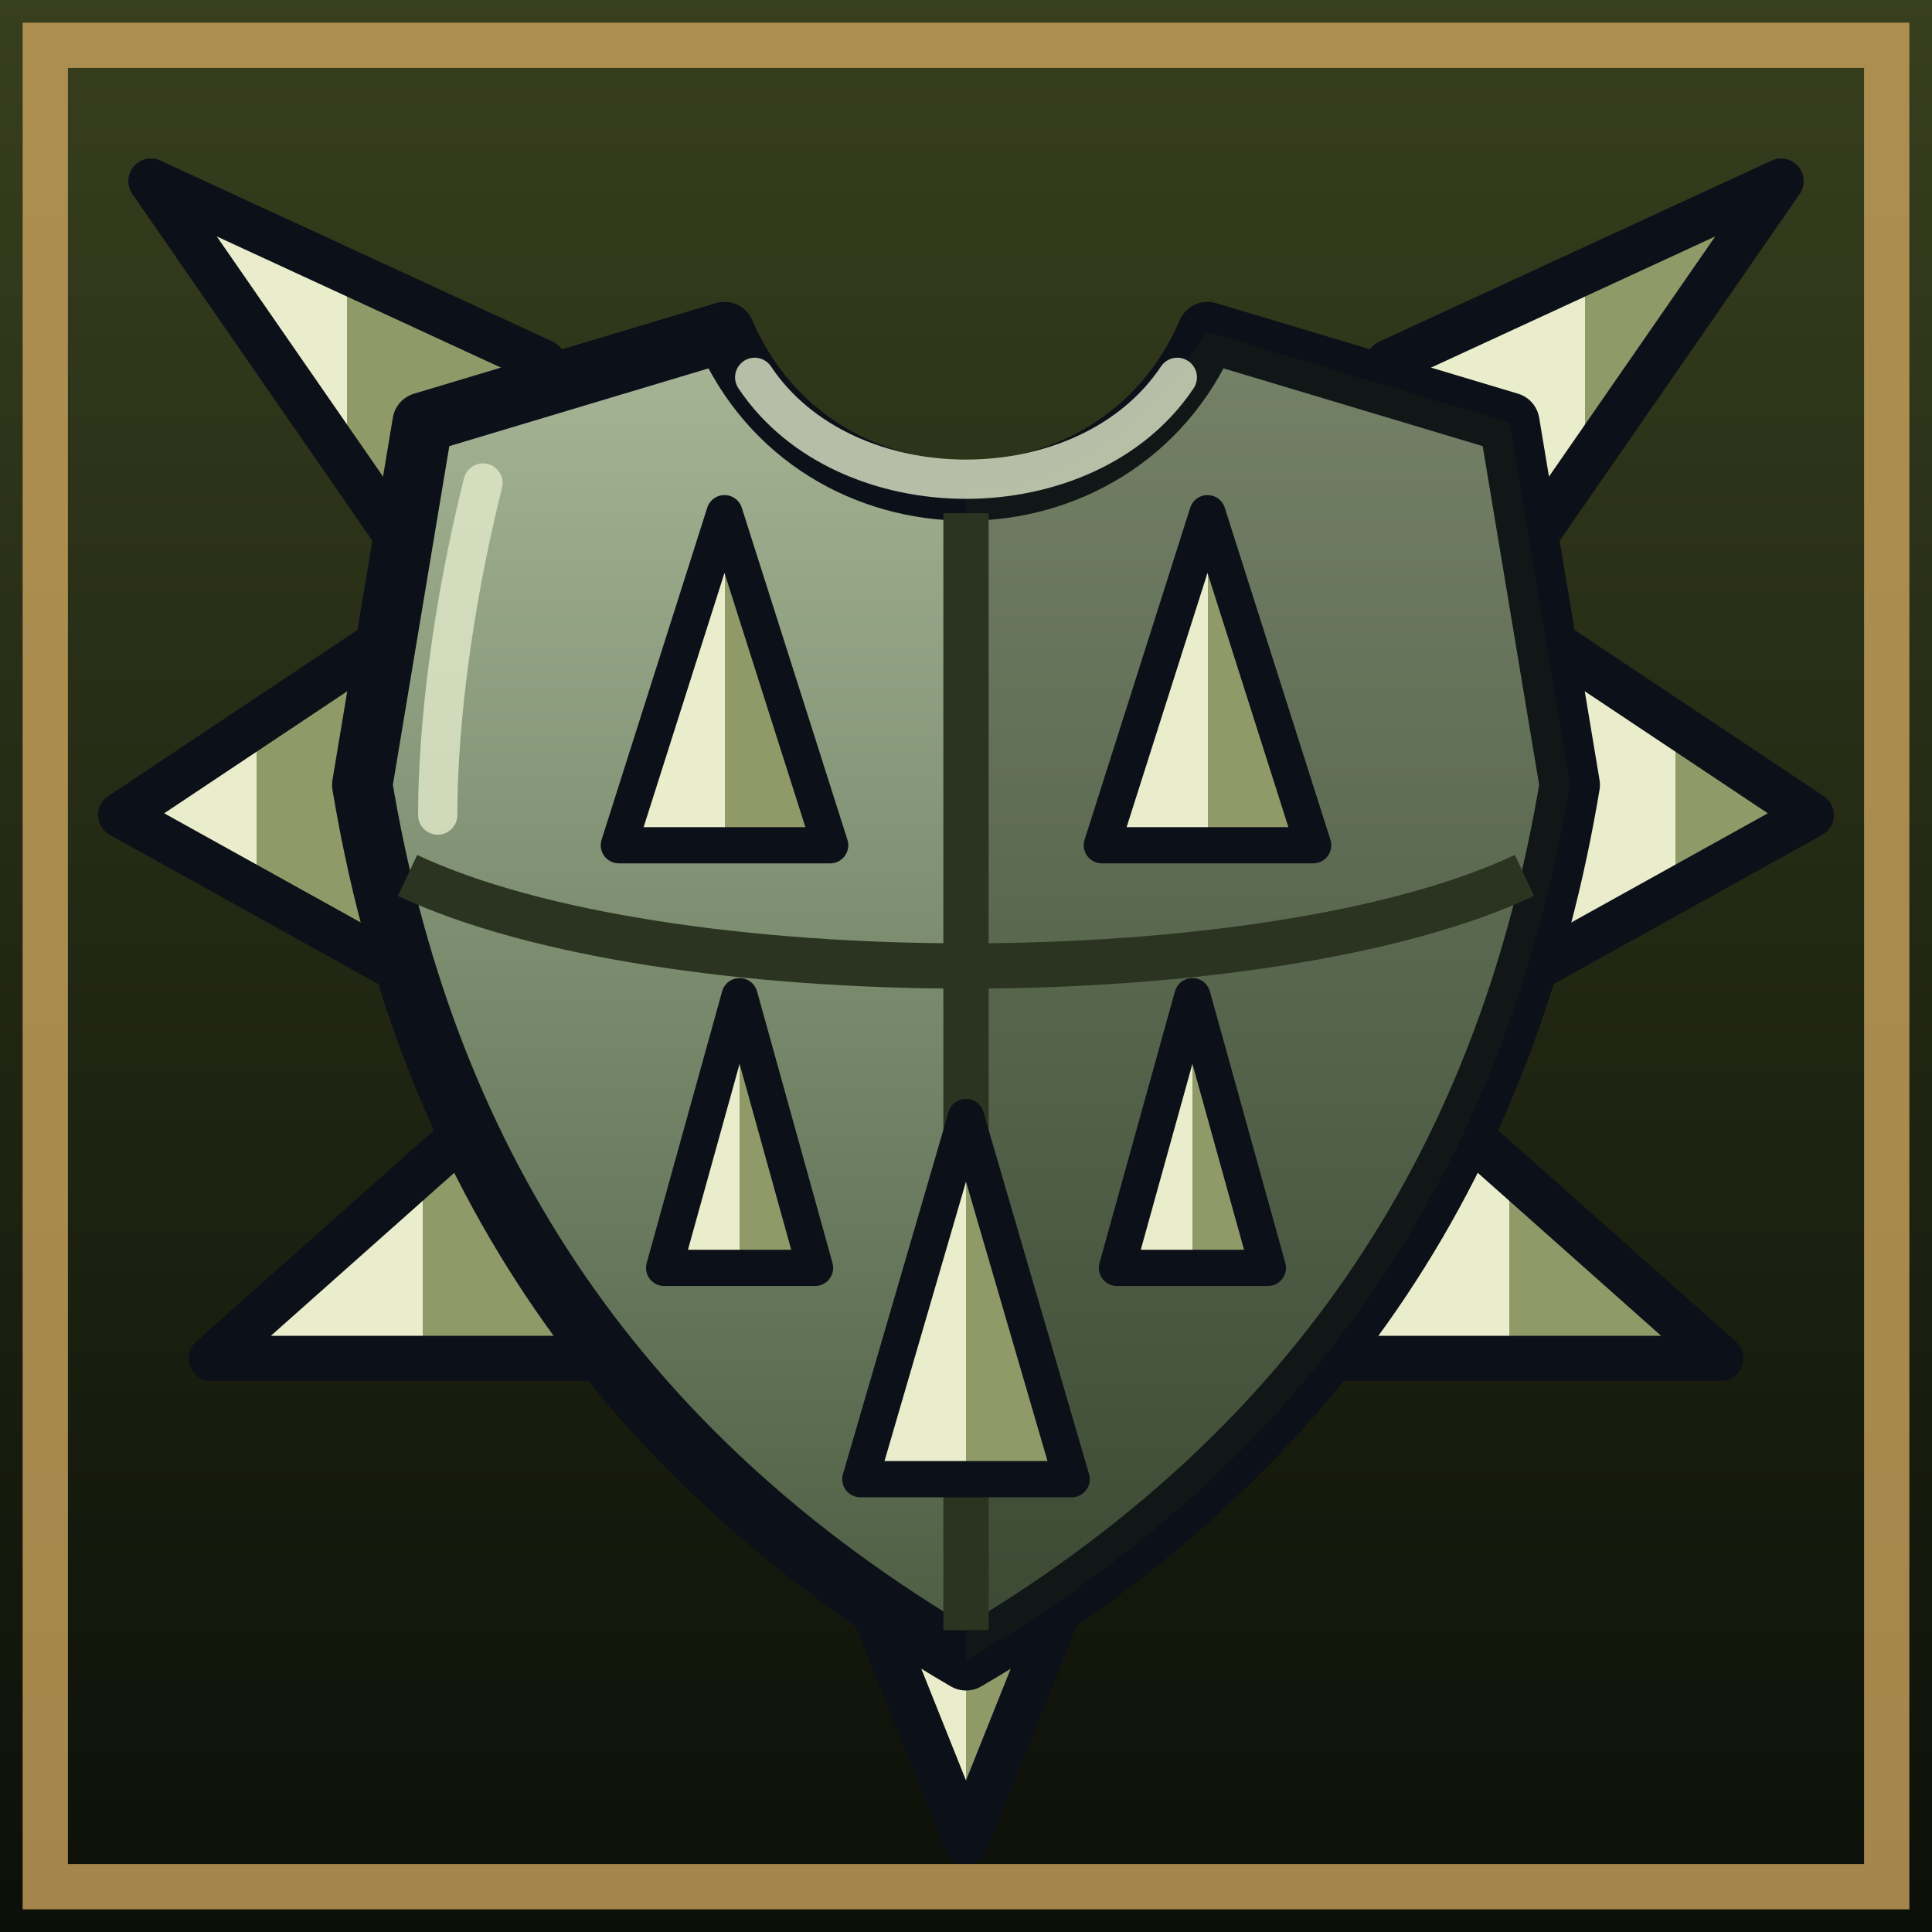
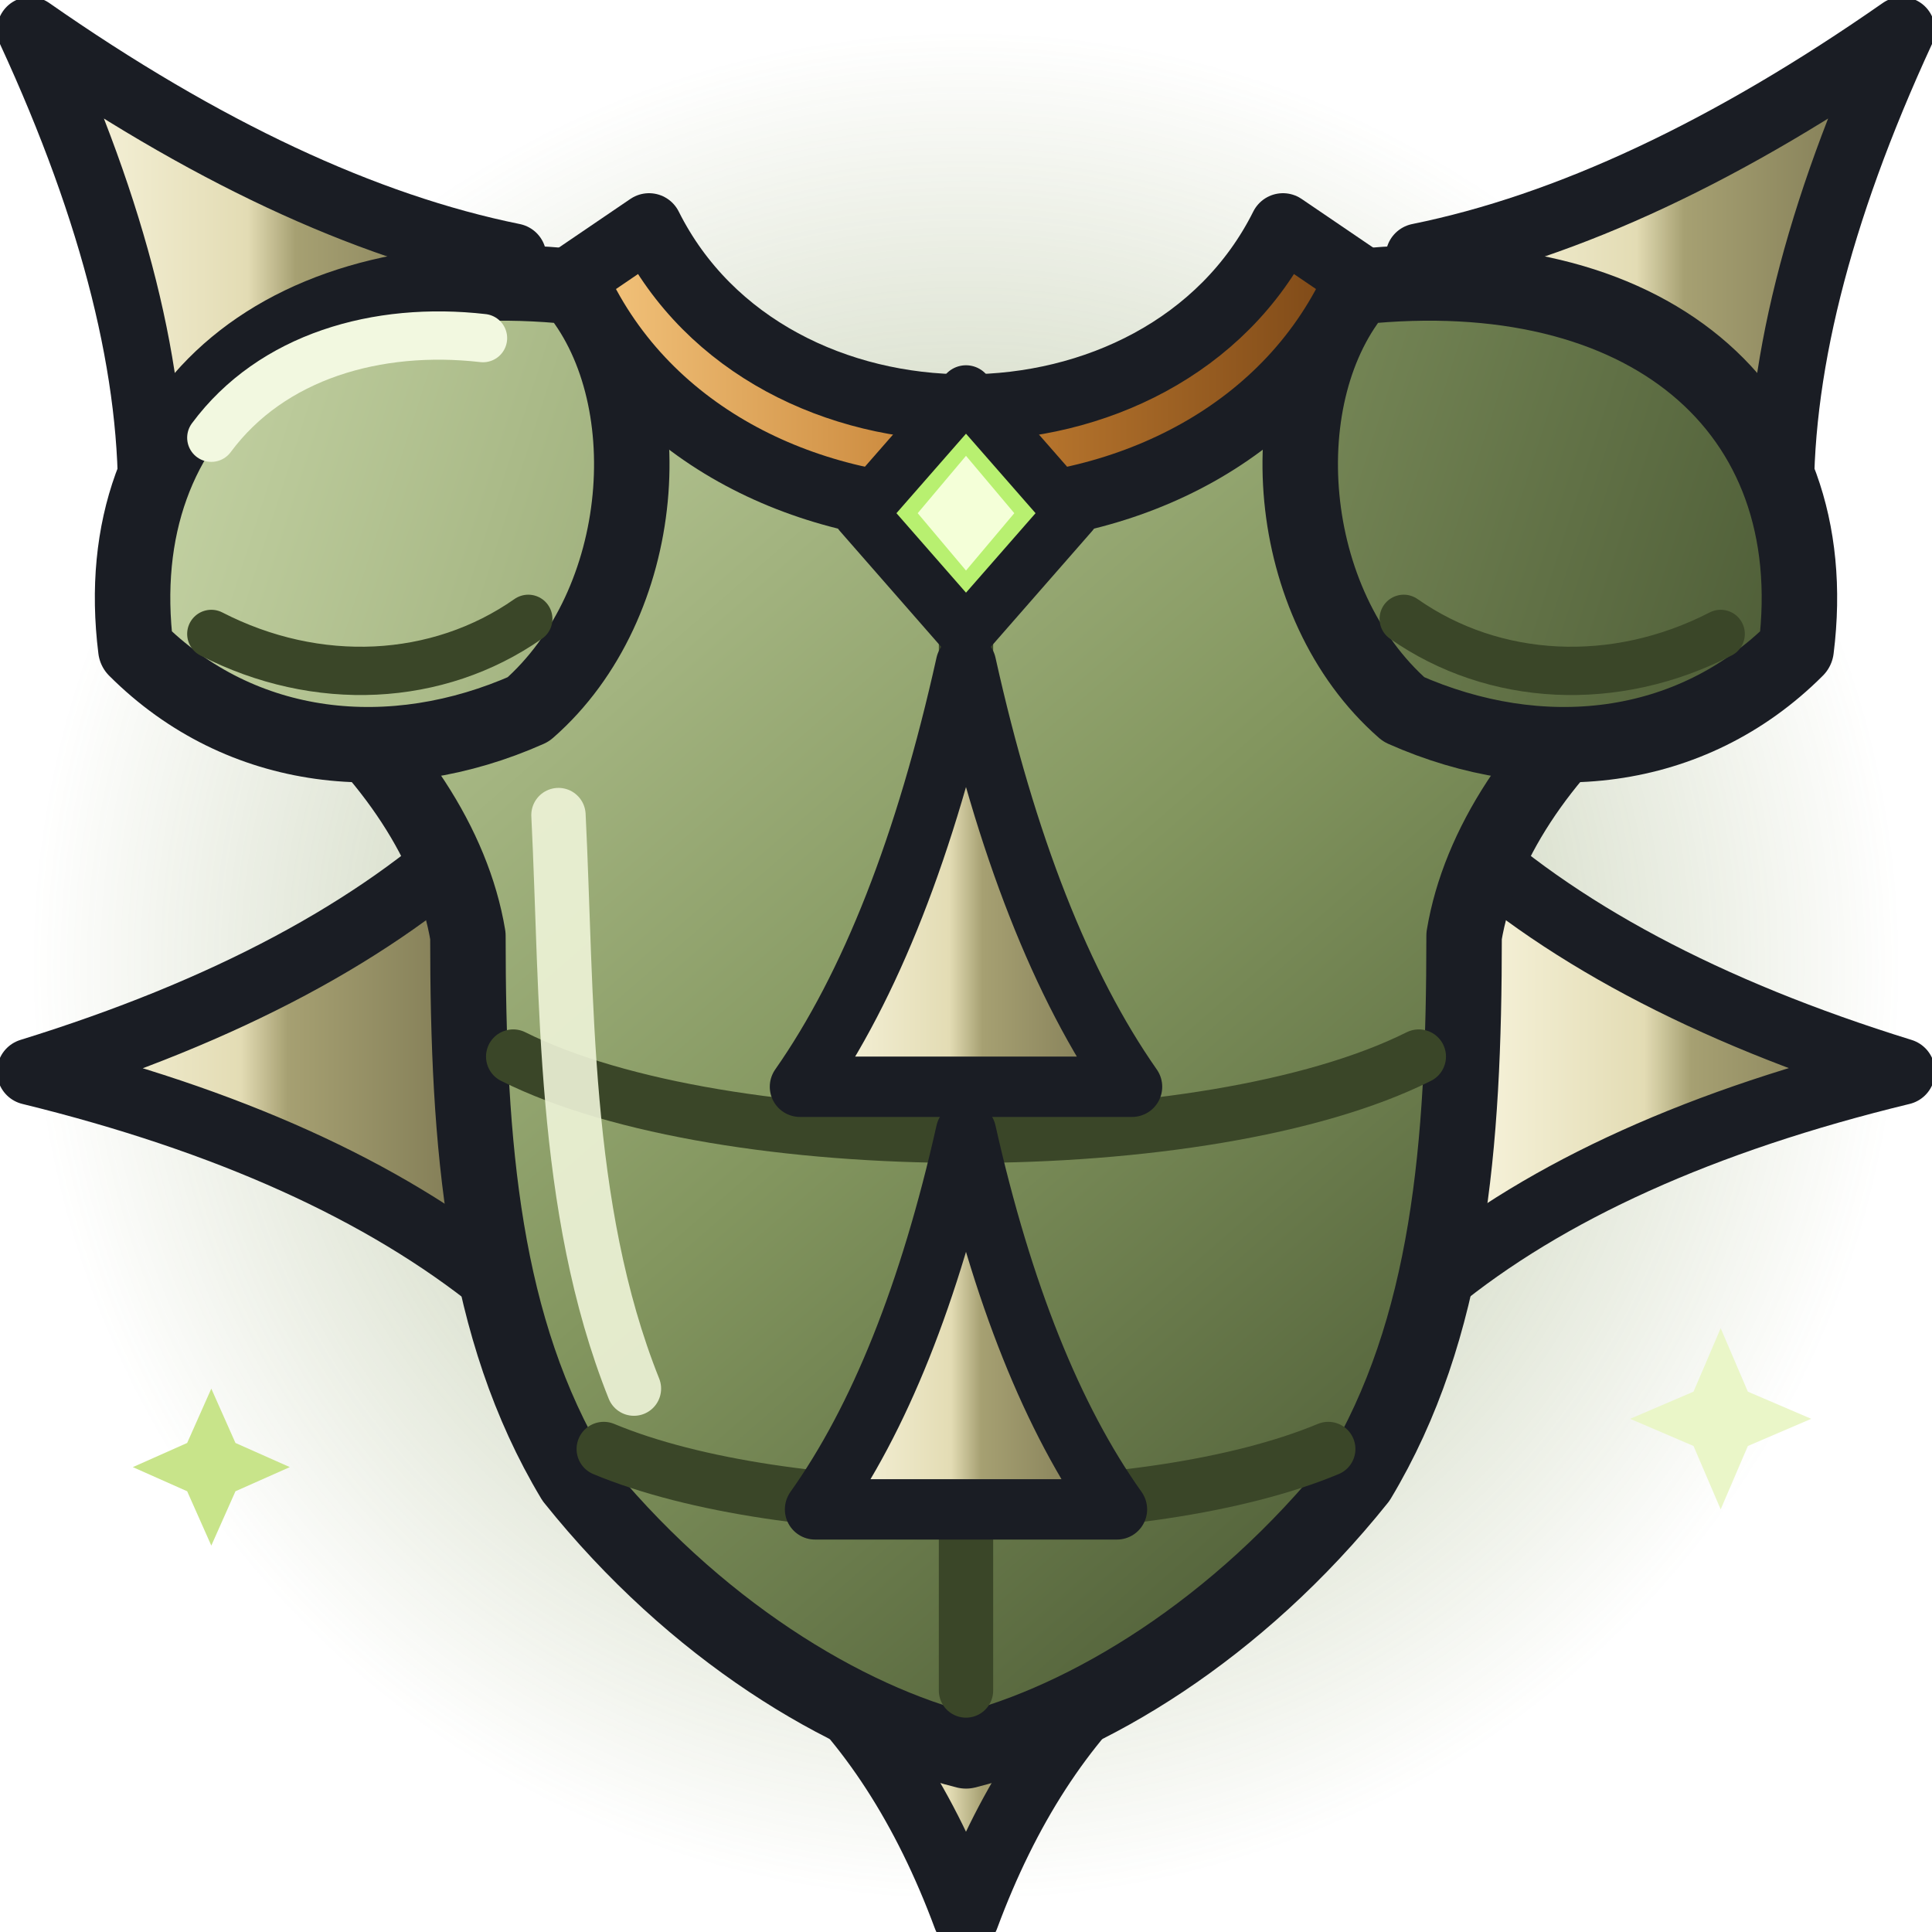
<svg xmlns="http://www.w3.org/2000/svg" width="128" height="128" viewBox="0 0 64 64">
  <defs>
-     <linearGradient id="bg" x1="0" y1="0" x2="0" y2="1">
-       <stop offset="0" stop-color="#383f1e" />
-       <stop offset="1" stop-color="#0c0f08" />
+     <radialGradient id="aura" cx="32" cy="32" r="31" gradientUnits="userSpaceOnUse">
+       <stop offset="0" stop-color="#b8d86a" stop-opacity="0.5" />
+       <stop offset="0.6" stop-color="#5f7a2a" stop-opacity="0.22" />
+       <stop offset="1" stop-color="#5f7a2a" stop-opacity="0" />
+     </radialGradient>
+     <linearGradient id="plate" x1="12" y1="10" x2="52" y2="56" gradientUnits="userSpaceOnUse">
+       <stop offset="0" stop-color="#c2d1a0" />
+       <stop offset="0.5" stop-color="#83965f" />
+       <stop offset="1" stop-color="#404e2c" />
    </linearGradient>
-     <linearGradient id="plate" x1="0" y1="0" x2="0" y2="1">
-       <stop offset="0" stop-color="#a6b696" />
-       <stop offset="1" stop-color="#4c5c42" />
+     <linearGradient id="pauldron" x1="4" y1="8" x2="60" y2="26" gradientUnits="userSpaceOnUse">
+       <stop offset="0" stop-color="#cad8aa" />
+       <stop offset="0.5" stop-color="#8a9c66" />
+       <stop offset="1" stop-color="#4a5934" />
    </linearGradient>
    <linearGradient id="thorn" x1="0" y1="0" x2="1" y2="0">
-       <stop offset="0" stop-color="#eaedcc" />
-       <stop offset="0.5" stop-color="#eaedcc" />
-       <stop offset="0.5" stop-color="#8f9a68" />
-       <stop offset="1" stop-color="#8f9a68" />
+       <stop offset="0" stop-color="#fbf8e4" />
+       <stop offset="0.45" stop-color="#e3dcb4" />
+       <stop offset="0.55" stop-color="#a6a072" />
+       <stop offset="1" stop-color="#7a7550" />
+     </linearGradient>
+     <linearGradient id="bronze" x1="20" y1="0" x2="44" y2="0" gradientUnits="userSpaceOnUse">
+       <stop offset="0" stop-color="#f2c27a" />
+       <stop offset="0.5" stop-color="#c47f32" />
+       <stop offset="1" stop-color="#7f4a18" />
    </linearGradient>
  </defs>
-   <rect width="64" height="64" fill="url(#bg)" />
-   <g fill="url(#thorn)" stroke="#0c1018" stroke-width="1.5" stroke-linejoin="round">
-     <polygon points="18,12 5,6 14,19" />
-     <polygon points="46,12 59,6 50,19" />
-     <polygon points="13,21 4,27 13,32" />
-     <polygon points="51,21 60,27 51,32" />
-     <polygon points="16,37 7,45 21,45" />
-     <polygon points="48,37 57,45 43,45" />
-     <polygon points="28,51 32,61 36,51" />
+   <circle cx="32" cy="32" r="31" fill="url(#aura)" />
+   <g fill="url(#thorn)" stroke="#1a1d24" stroke-width="2.2" stroke-linejoin="round">
+     <path d="M 5 17 Q 5.2 10.1 1 1 Q 9.6 7 17 8.5 Z" />
+     <path d="M 59 17 Q 58.8 10.1 63 1 Q 54.4 7 47 8.5 Z" />
+     <path d="M 16 27.5 Q 10.7 32.5 1 35.5 Q 10.8 37.9 16.5 42.5 Z" />
+     <path d="M 48 27.5 Q 53.3 32.5 63 35.5 Q 53.1 37.9 47.5 42.5 Z" />
+     <path d="M 26.5 55 Q 30 58.1 32 63.5 Q 34 58.1 37.5 55 Z" />
  </g>
-   <path d="M 14 14 L 24 11 C 27 18 37 18 40 11 L 50 14 L 52 26 C 50 38 44 48 32 55 C 20 48 14 38 12 26 Z" fill="url(#plate)" stroke="#0c1018" stroke-width="2" stroke-linejoin="round" />
-   <path d="M 32 16.2 C 35.5 16.2 38 14 40 11 L 50 14 L 52 26 C 50 38 44 48 32 55 Z" fill="#1a2214" opacity="0.35" />
-   <path d="M 32 17 L 32 54 M 13.5 29 C 22 33 42 33 50.5 29" fill="none" stroke="#2a3420" stroke-width="1.5" />
-   <path d="M 16 16 C 15 20 14.5 24 14.5 27 M 25 12.5 C 28 17 36 17 39 12.5" fill="none" stroke="#e2eacb" stroke-width="1.3" stroke-linecap="round" opacity="0.8" />
-   <g fill="url(#thorn)" stroke="#0c1018" stroke-width="1.2" stroke-linejoin="round">
-     <polygon points="20.5,28 27.5,28 24,17" />
-     <polygon points="36.5,28 43.5,28 40,17" />
-     <polygon points="22,42 27,42 24.5,33" />
-     <polygon points="37,42 42,42 39.5,33" />
-     <polygon points="28.5,49 35.5,49 32,37" />
+   <path d="M 22 9 C 26 16.5 38 16.5 42 9 L 52 12.5 C 56 14 57 19 54 22.5 C 51 25 49 28 48.5 31 C 48.5 38 48 44 45 49 C 41 54 36 57 32 58 C 28 57 23 54 19 49 C 16 44 15.5 38 15.5 31 C 15 28 13 25 10 22.5 C 7 19 8 14 12 12.5 Z" fill="url(#plate)" stroke="#1a1d24" stroke-width="2.5" stroke-linejoin="round" />
+   <path d="M 32 17 L 32 56 M 17 35 C 24 38.5 40 38.5 47 35 M 20 48 C 26 50.5 38 50.5 44 48" fill="none" stroke="#3a4628" stroke-width="1.8" stroke-linecap="round" />
+   <path d="M 18.5 27 C 18.8 33 18.6 40 21 46" fill="none" stroke="#eef4d8" stroke-width="1.8" stroke-linecap="round" opacity="0.9" />
+   <g stroke="#1a1d24" stroke-width="2.5" stroke-linejoin="round" fill="url(#pauldron)">
+     <path d="M 4.5 21.5 C 3.5 13.5 9.5 8.5 19 9.5 C 22 13 21.5 20 17.5 23.5 C 13 25.5 8 25 4.5 21.5 Z" />
+     <path d="M 59.5 21.5 C 60.5 13.5 54.5 8.5 45 9.5 C 42 13 42.5 20 46.5 23.5 C 51 25.5 56 25 59.5 21.5 Z" />
  </g>
-   <rect x="1.5" y="1.5" width="61" height="61" fill="none" stroke="#c9a45c" stroke-width="1.5" opacity="0.8" />
+   <path d="M 7 14.5 C 9 11.8 12.5 10.8 16 11.2" fill="none" stroke="#f2f8e0" stroke-width="1.6" stroke-linecap="round" />
+   <path d="M 7 21 C 10.5 22.8 14.5 22.6 17.5 20.5 M 57 21 C 53.5 22.8 49.5 22.6 46.5 20.5" fill="none" stroke="#3a4628" stroke-width="1.6" stroke-linecap="round" />
+   <path d="M 21.5 7.5 C 25.5 15.5 38.5 15.5 42.5 7.5 L 45 9.2 C 40.5 19.5 23.5 19.5 19 9.2 Z" fill="url(#bronze)" stroke="#1a1d24" stroke-width="2.2" stroke-linejoin="round" />
+   <path d="M 32 13 L 35.5 17 L 32 21 L 28.5 17 Z" fill="#b8f070" stroke="#1a1d24" stroke-width="1.8" stroke-linejoin="round" />
+   <path d="M 32 15.1 L 33.6 17 L 32 18.9 L 30.4 17 Z" fill="#f4ffd8" />
+   <g fill="url(#thorn)" stroke="#1a1d24" stroke-width="2" stroke-linejoin="round">
+     <path d="M 26.5 36 Q 30 31 32 22 Q 34 31 37.5 36 Z" />
+     <path d="M 27 50 Q 30.2 45.5 32 37.5 Q 33.8 45.5 37 50 Z" />
+   </g>
+   <path d="M 57 44 L 57.9 46.1 L 60 47 L 57.9 47.9 L 57 50 L 56.1 47.9 L 54 47 L 56.1 46.1 Z" fill="#eaf6c8" />
+   <path d="M 7 46 L 7.8 47.8 L 9.6 48.6 L 7.8 49.4 L 7 51.2 L 6.2 49.4 L 4.4 48.6 L 6.2 47.8 Z" fill="#c8e48a" />
</svg>
